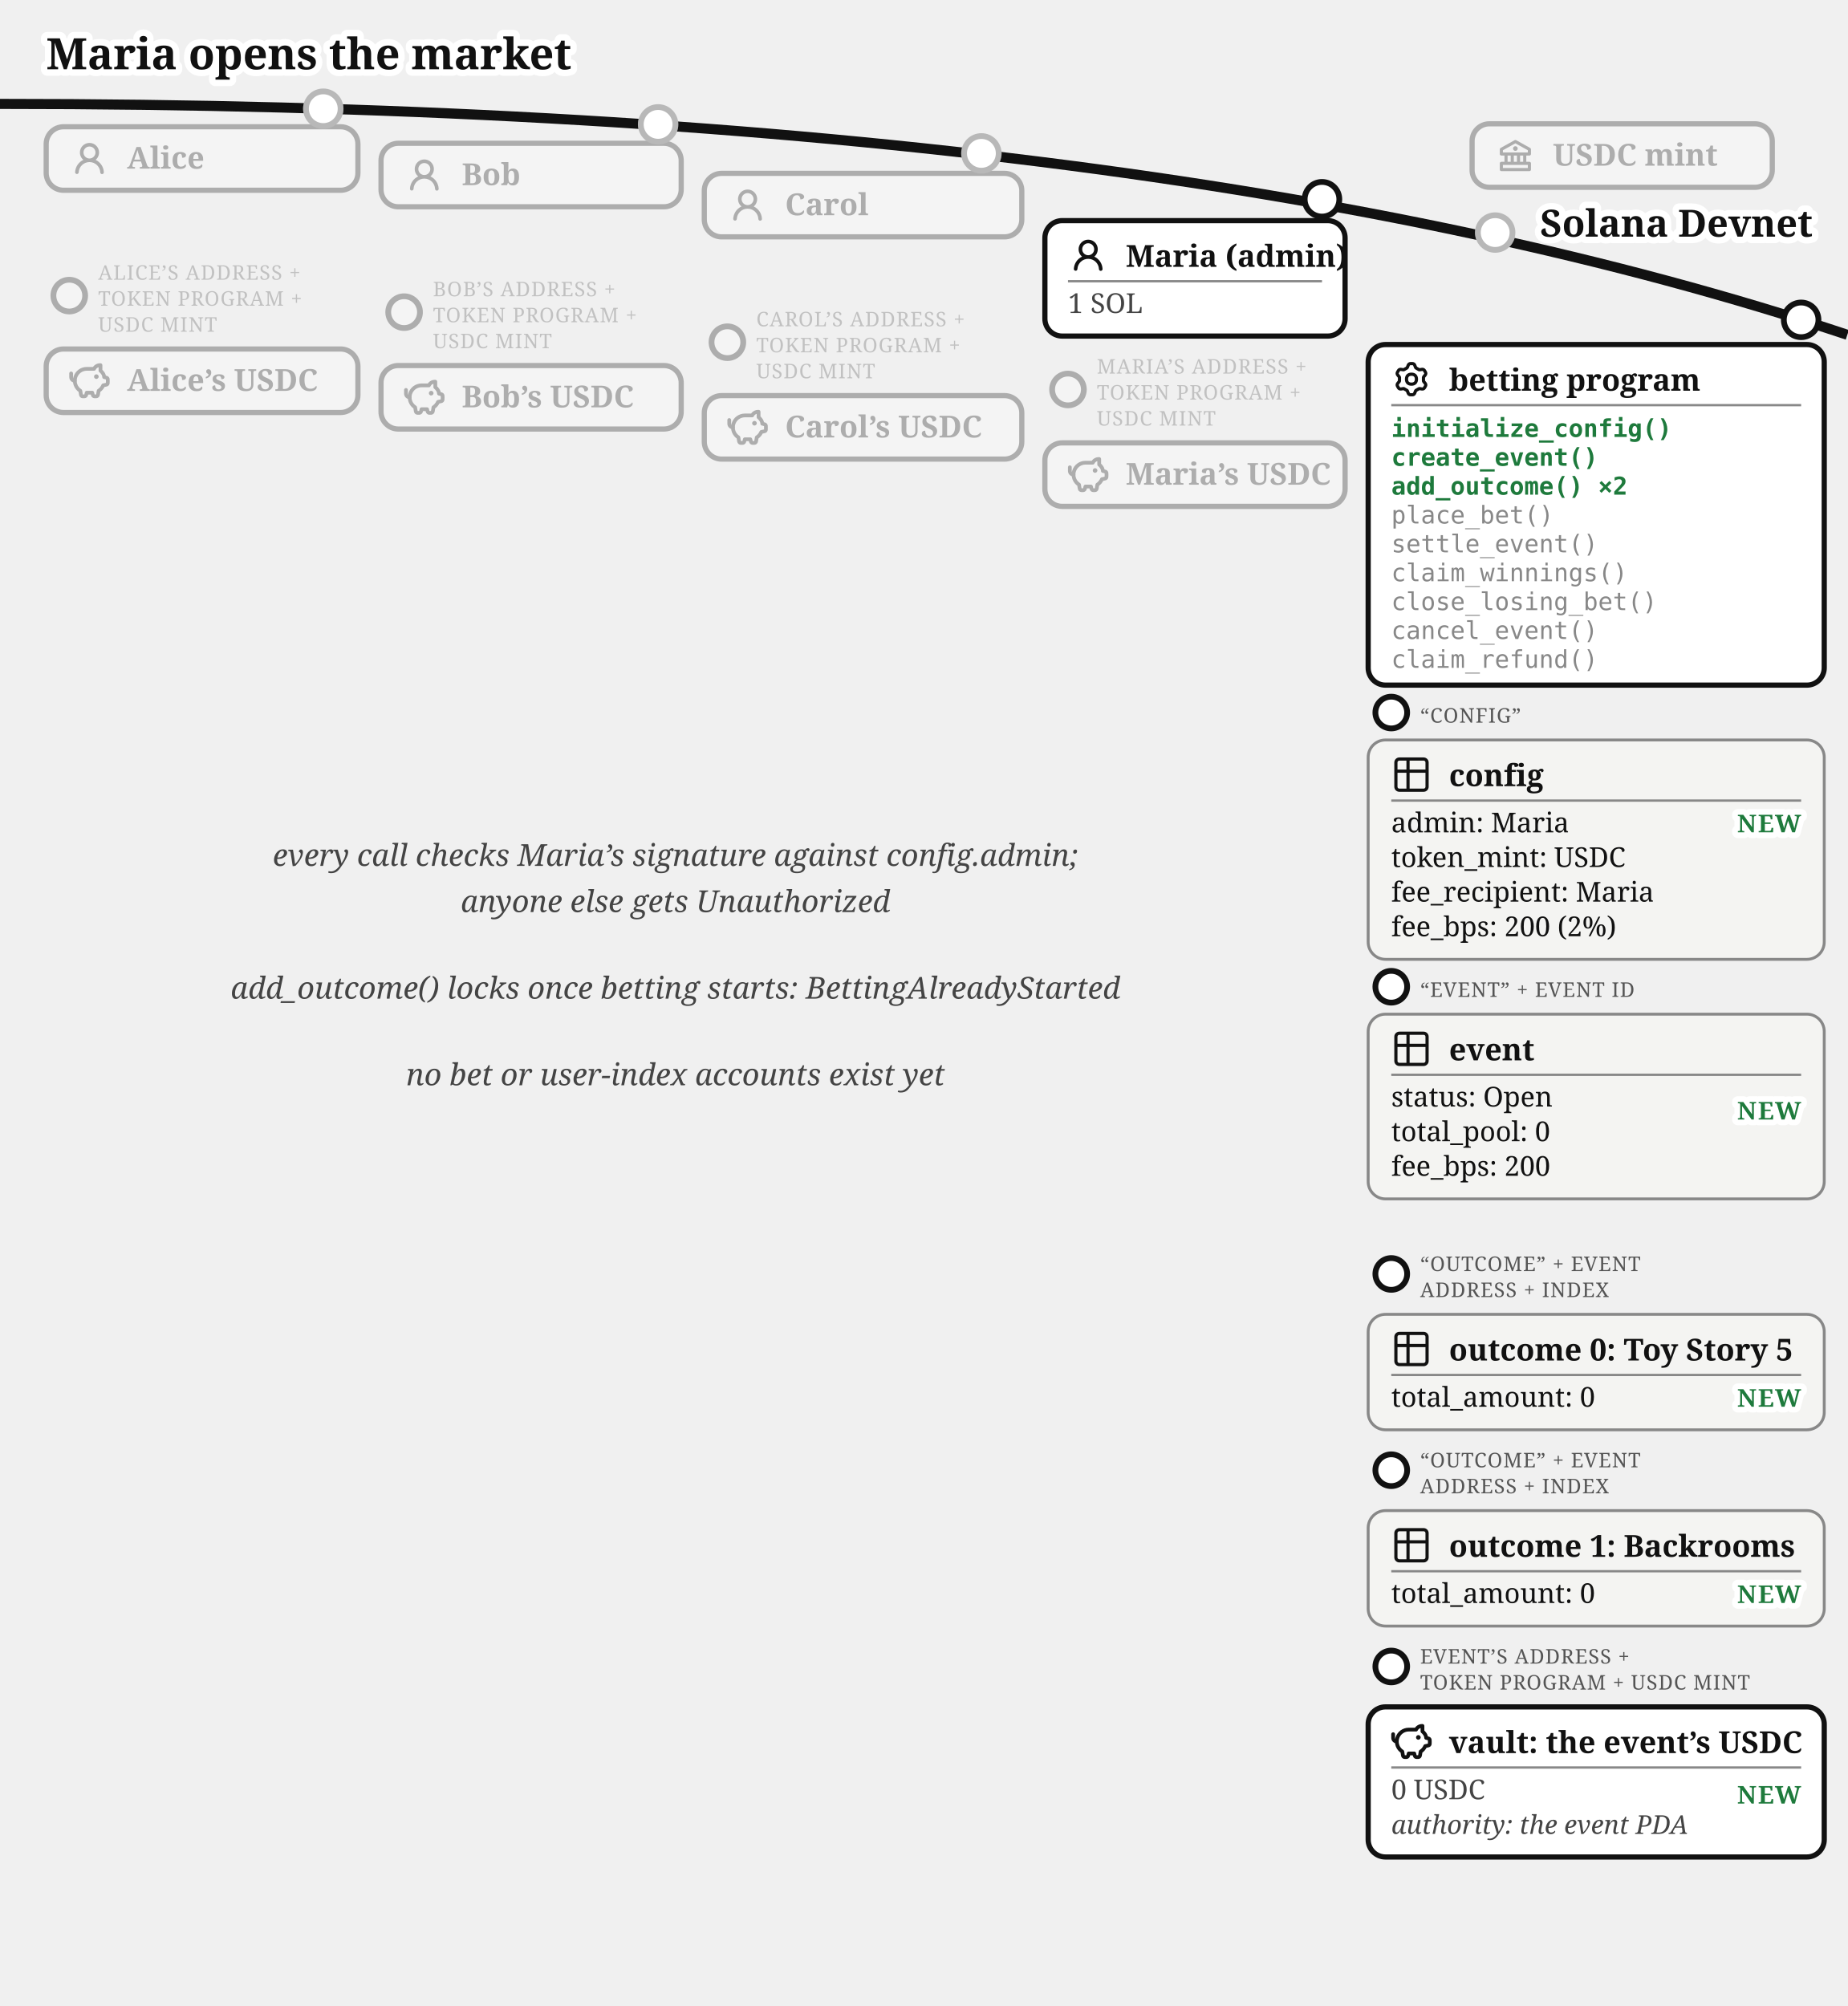
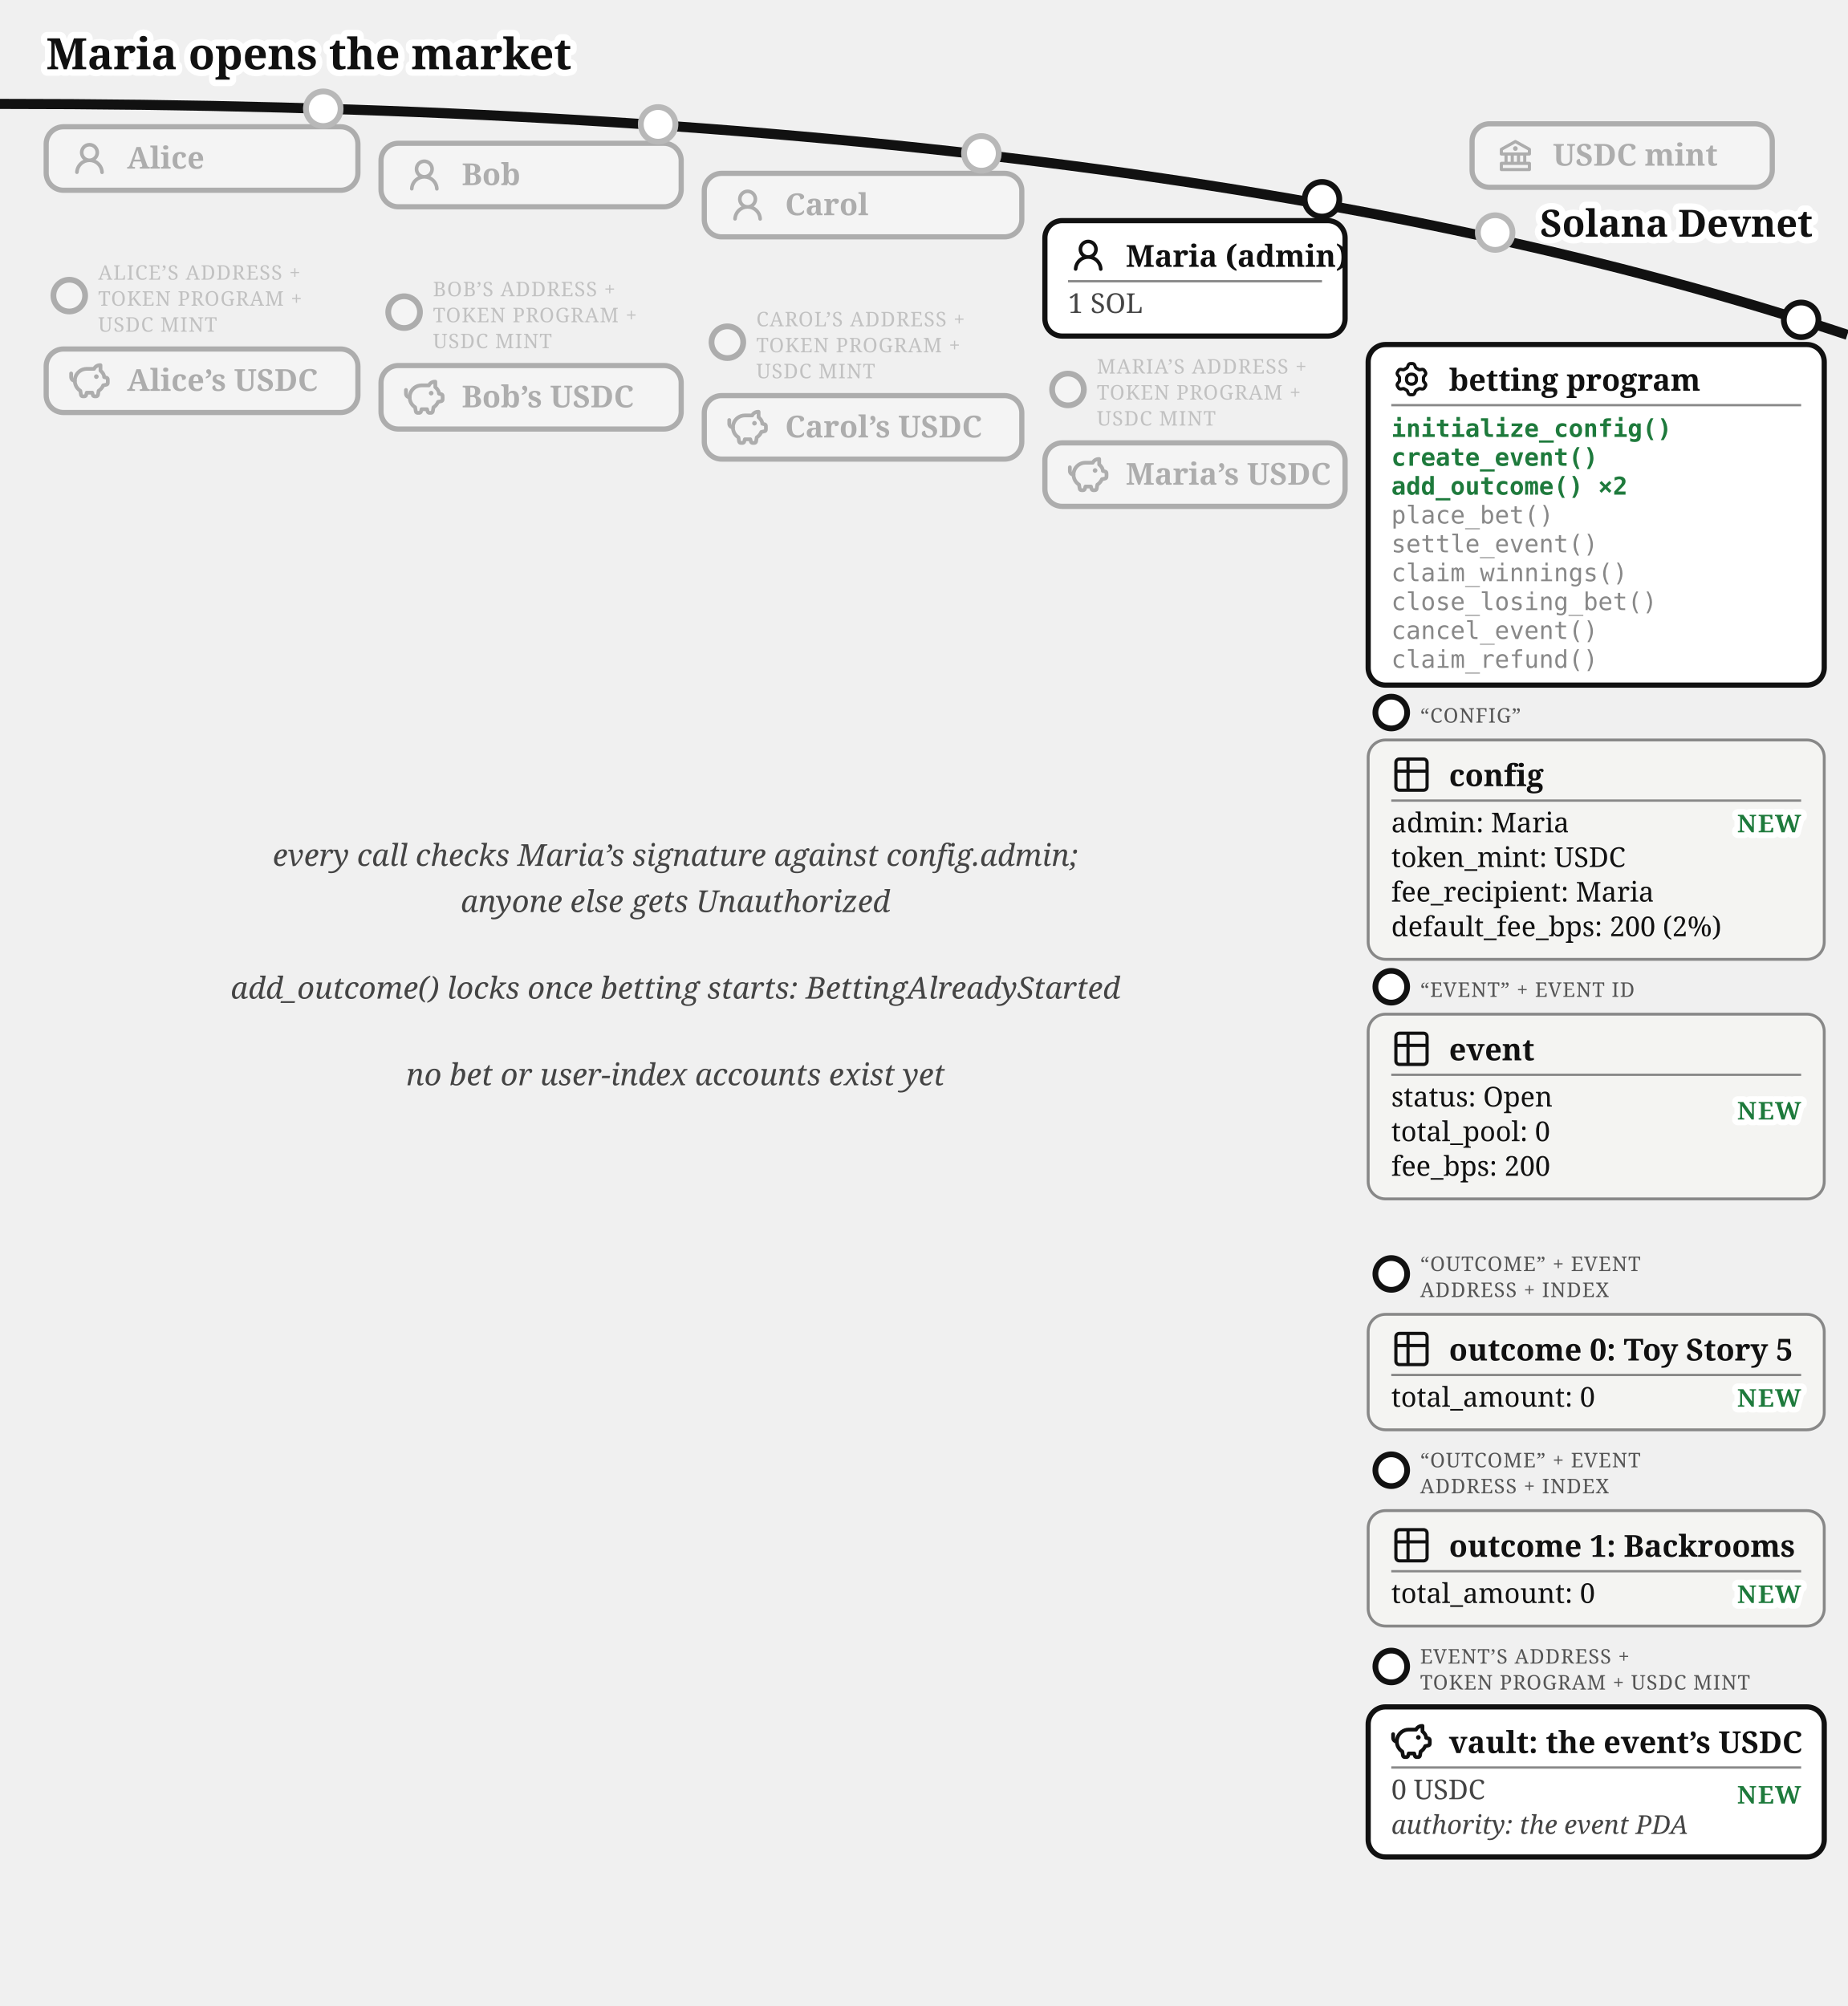
<svg xmlns="http://www.w3.org/2000/svg" viewBox="0 0 640 695" font-family="Gelasio, Georgia, serif" fill="#111">
  <text stroke="#fff" stroke-width="4.5" paint-order="stroke" stroke-linejoin="round" x="16" y="24" font-size="15" font-weight="bold">Maria opens the market</text>
  <path d="M 0,36 Q 400,36 640,116" fill="none" stroke="#111" stroke-width="3.5" />
  <text stroke="#fff" stroke-width="4.5" paint-order="stroke" stroke-linejoin="round" x="628" y="82" font-size="13" font-weight="bold" fill="#111" text-anchor="end">Solana Devnet</text>
  <circle cx="518" cy="80.573" r="7" fill="#fff" />
  <g opacity="0.3">
    <circle cx="518" cy="80.573" r="6" fill="#fff" stroke="#111" stroke-width="2" />
    <rect x="510" y="42.893" width="104" height="22" rx="6" fill="#fff" stroke="#111" stroke-width="1.8" />
    <g transform="translate(518,46.8932)">
      <g transform="translate(0.52,0.519) scale(0.54)" fill="#111">
        <path d="m21.49 7.13l-9-5a.99.99 0 0 0-.97 0l-9.01 5C2.19 7.31 2 7.64 2 8v3c0 .55.45 1 1 1h2v4H3c-.55 0-1 .45-1 1v4c0 .55.45 1 1 1h18c.55 0 1-.45 1-1v-4c0-.55-.45-1-1-1h-2v-4h2c.55 0 1-.45 1-1V8a1 1 0 0 0-.51-.87M7 12h2v4H7zm6 0v4h-2v-4zm7 6v2H4v-2zm-3-2h-2v-4h2zm3-6H4V8.59l8-4.44l8 4.44z" />
        <path d="M12 6a1.5 1.5 0 1 0 0 3a1.5 1.5 0 1 0 0-3" />
      </g>
    </g>
    <text x="538" y="57.39" font-size="10.5" font-weight="bold">USDC mint</text>
  </g>
  <circle cx="112" cy="37.663" r="7" fill="#fff" />
  <g opacity="0.3">
    <circle cx="112" cy="37.663" r="6" fill="#fff" stroke="#111" stroke-width="2" />
    <rect x="16" y="43.917" width="108" height="22" rx="6" fill="#fff" stroke="#111" stroke-width="1.8" />
    <g transform="translate(24,47.9168)">
      <g transform="translate(0.36,0.767) scale(0.8301)" fill="#111">
        <path d="M10.561 8.073a6 6 0 0 1 3.432 5.142a.75.75 0 1 1-1.498.07a4.5 4.5 0 0 0-8.99 0a.75.75 0 0 1-1.498-.07a6 6 0 0 1 3.431-5.142a3.999 3.999 0 1 1 5.123 0M10.5 5a2.5 2.5 0 1 0-5 0a2.5 2.5 0 0 0 5 0" />
      </g>
    </g>
    <text x="44" y="58.42" font-size="10.5" font-weight="bold">Alice</text>
  </g>
  <g opacity="0.3">
    <circle cx="24" cy="102.417" r="5.5" fill="#fff" stroke="#111" stroke-width="2" />
    <text x="34" y="96.917" font-size="7" letter-spacing="0.3" fill="#555">ALICE’S ADDRESS +</text>
    <text x="34" y="105.917" font-size="7" letter-spacing="0.3" fill="#555">TOKEN PROGRAM +</text>
    <text x="34" y="114.917" font-size="7" letter-spacing="0.3" fill="#555">USDC MINT</text>
    <rect x="16" y="120.917" width="108" height="22" rx="6" fill="#fff" stroke="#111" stroke-width="1.8" />
    <g transform="translate(24,124.917)">
      <g transform="translate(-0.624,-0.624) scale(0.6353)" fill="none" stroke="#111" stroke-linecap="round" stroke-linejoin="round" stroke-width="2.047">
        <path d="M14.5 5.5h-4A6.5 6.5 0 0 0 7 17.478l.288 1.738c.07.423.105.635.202.798a1 1 0 0 0 .49.416c.178.07.392.07.822.07c.397 0 .596 0 .764-.062a1 1 0 0 0 .479-.374c.1-.148.15-.34.246-.727l.209-.837h3l.21.837c.096.386.144.58.245.727a1 1 0 0 0 .479.374c.168.062.367.062.764.062c.43 0 .644 0 .821-.07a1 1 0 0 0 .49-.416c.098-.163.133-.375.203-.798L17 17.478a6.5 6.5 0 0 0 2.502-2.978l.89-.178c.77-.154 1.155-.231 1.381-.508c.227-.276.227-.669.227-1.453v-.3c0-.75 0-1.124-.212-1.396c-.212-.27-.575-.362-1.303-.544L20 10c0-1.5-1.167-2.833-2-3.5v-3h-.264c-1.37 0-2.623.774-3.236 2" />
        <path d="M15.875 9.75h-.125m.25 0a.25.25 0 1 1-.5 0a.25.25 0 0 1 .5 0M2 8v2a2 2 0 0 0 2 2" />
      </g>
    </g>
    <text x="44" y="135.42" font-size="10.5" font-weight="bold">Alice’s USDC</text>
  </g>
  <circle cx="228" cy="43.091" r="7" fill="#fff" />
  <g opacity="0.3">
    <circle cx="228" cy="43.091" r="6" fill="#fff" stroke="#111" stroke-width="2" />
    <rect x="132" y="49.644" width="104" height="22" rx="6" fill="#fff" stroke="#111" stroke-width="1.8" />
    <g transform="translate(140,53.6439)">
      <g transform="translate(0.36,0.767) scale(0.8301)" fill="#111">
        <path d="M10.561 8.073a6 6 0 0 1 3.432 5.142a.75.75 0 1 1-1.498.07a4.5 4.5 0 0 0-8.99 0a.75.75 0 0 1-1.498-.07a6 6 0 0 1 3.431-5.142a3.999 3.999 0 1 1 5.123 0M10.5 5a2.5 2.5 0 1 0-5 0a2.5 2.5 0 0 0 5 0" />
      </g>
    </g>
    <text x="160" y="64.14" font-size="10.5" font-weight="bold">Bob</text>
  </g>
  <g opacity="0.3">
    <circle cx="140" cy="108.144" r="5.5" fill="#fff" stroke="#111" stroke-width="2" />
    <text x="150" y="102.644" font-size="7" letter-spacing="0.3" fill="#555">BOB’S ADDRESS +</text>
    <text x="150" y="111.644" font-size="7" letter-spacing="0.3" fill="#555">TOKEN PROGRAM +</text>
    <text x="150" y="120.644" font-size="7" letter-spacing="0.3" fill="#555">USDC MINT</text>
    <rect x="132" y="126.644" width="104" height="22" rx="6" fill="#fff" stroke="#111" stroke-width="1.8" />
    <g transform="translate(140,130.644)">
      <g transform="translate(-0.624,-0.624) scale(0.6353)" fill="none" stroke="#111" stroke-linecap="round" stroke-linejoin="round" stroke-width="2.047">
        <path d="M14.5 5.5h-4A6.5 6.5 0 0 0 7 17.478l.288 1.738c.07.423.105.635.202.798a1 1 0 0 0 .49.416c.178.07.392.07.822.07c.397 0 .596 0 .764-.062a1 1 0 0 0 .479-.374c.1-.148.15-.34.246-.727l.209-.837h3l.21.837c.096.386.144.58.245.727a1 1 0 0 0 .479.374c.168.062.367.062.764.062c.43 0 .644 0 .821-.07a1 1 0 0 0 .49-.416c.098-.163.133-.375.203-.798L17 17.478a6.5 6.5 0 0 0 2.502-2.978l.89-.178c.77-.154 1.155-.231 1.381-.508c.227-.276.227-.669.227-1.453v-.3c0-.75 0-1.124-.212-1.396c-.212-.27-.575-.362-1.303-.544L20 10c0-1.5-1.167-2.833-2-3.5v-3h-.264c-1.37 0-2.623.774-3.236 2" />
        <path d="M15.875 9.75h-.125m.25 0a.25.25 0 1 1-.5 0a.25.25 0 0 1 .5 0M2 8v2a2 2 0 0 0 2 2" />
      </g>
    </g>
    <text x="160" y="141.14" font-size="10.5" font-weight="bold">Bob’s USDC</text>
  </g>
  <circle cx="340" cy="53.138" r="7" fill="#fff" />
  <g opacity="0.3">
    <circle cx="340" cy="53.138" r="6" fill="#fff" stroke="#111" stroke-width="2" />
    <rect x="244" y="60.062" width="110" height="22" rx="6" fill="#fff" stroke="#111" stroke-width="1.8" />
    <g transform="translate(252,64.0617)">
      <g transform="translate(0.36,0.767) scale(0.8301)" fill="#111">
        <path d="M10.561 8.073a6 6 0 0 1 3.432 5.142a.75.75 0 1 1-1.498.07a4.5 4.5 0 0 0-8.99 0a.75.75 0 0 1-1.498-.07a6 6 0 0 1 3.431-5.142a3.999 3.999 0 1 1 5.123 0M10.5 5a2.5 2.5 0 1 0-5 0a2.5 2.5 0 0 0 5 0" />
      </g>
    </g>
    <text x="272" y="74.56" font-size="10.5" font-weight="bold">Carol</text>
  </g>
  <g opacity="0.3">
    <circle cx="252" cy="118.562" r="5.5" fill="#fff" stroke="#111" stroke-width="2" />
    <text x="262" y="113.062" font-size="7" letter-spacing="0.3" fill="#555">CAROL’S ADDRESS +</text>
    <text x="262" y="122.062" font-size="7" letter-spacing="0.3" fill="#555">TOKEN PROGRAM +</text>
    <text x="262" y="131.062" font-size="7" letter-spacing="0.3" fill="#555">USDC MINT</text>
    <rect x="244" y="137.062" width="110" height="22" rx="6" fill="#fff" stroke="#111" stroke-width="1.8" />
    <g transform="translate(252,141.062)">
      <g transform="translate(-0.624,-0.624) scale(0.6353)" fill="none" stroke="#111" stroke-linecap="round" stroke-linejoin="round" stroke-width="2.047">
        <path d="M14.5 5.5h-4A6.5 6.5 0 0 0 7 17.478l.288 1.738c.07.423.105.635.202.798a1 1 0 0 0 .49.416c.178.07.392.07.822.07c.397 0 .596 0 .764-.062a1 1 0 0 0 .479-.374c.1-.148.15-.34.246-.727l.209-.837h3l.21.837c.096.386.144.58.245.727a1 1 0 0 0 .479.374c.168.062.367.062.764.062c.43 0 .644 0 .821-.07a1 1 0 0 0 .49-.416c.098-.163.133-.375.203-.798L17 17.478a6.5 6.5 0 0 0 2.502-2.978l.89-.178c.77-.154 1.155-.231 1.381-.508c.227-.276.227-.669.227-1.453v-.3c0-.75 0-1.124-.212-1.396c-.212-.27-.575-.362-1.303-.544L20 10c0-1.5-1.167-2.833-2-3.5v-3h-.264c-1.37 0-2.623.774-3.236 2" />
        <path d="M15.875 9.75h-.125m.25 0a.25.25 0 1 1-.5 0a.25.25 0 0 1 .5 0M2 8v2a2 2 0 0 0 2 2" />
      </g>
    </g>
    <text x="272" y="151.56" font-size="10.5" font-weight="bold">Carol’s USDC</text>
  </g>
  <g>
    <circle cx="458" cy="69.033" r="6" fill="#fff" stroke="#111" stroke-width="2" />
    <rect x="362" y="76.436" width="104" height="40" rx="6" fill="#fff" stroke="#111" stroke-width="1.8" />
    <g transform="translate(370,81.4364)">
      <g transform="translate(0.36,0.767) scale(0.8301)" fill="#111">
        <path d="M10.561 8.073a6 6 0 0 1 3.432 5.142a.75.75 0 1 1-1.498.07a4.5 4.5 0 0 0-8.99 0a.75.75 0 0 1-1.498-.07a6 6 0 0 1 3.431-5.142a3.999 3.999 0 1 1 5.123 0M10.5 5a2.5 2.5 0 1 0-5 0a2.5 2.5 0 0 0 5 0" />
      </g>
    </g>
    <text x="390" y="92.436" font-size="10.5" font-weight="bold">Maria (admin)</text>
    <line x1="370" y1="97.436" x2="458" y2="97.436" stroke="#888" stroke-width="0.8" />
    <text x="370" y="108.436" font-size="9.5" fill="#444">1 SOL</text>
  </g>
  <g opacity="0.3">
    <circle cx="370" cy="134.936" r="5.5" fill="#fff" stroke="#111" stroke-width="2" />
    <text x="380" y="129.436" font-size="7" letter-spacing="0.3" fill="#555">MARIA’S ADDRESS +</text>
    <text x="380" y="138.436" font-size="7" letter-spacing="0.3" fill="#555">TOKEN PROGRAM +</text>
    <text x="380" y="147.436" font-size="7" letter-spacing="0.3" fill="#555">USDC MINT</text>
    <rect x="362" y="153.436" width="104" height="22" rx="6" fill="#fff" stroke="#111" stroke-width="1.8" />
    <g transform="translate(370,157.436)">
      <g transform="translate(-0.624,-0.624) scale(0.6353)" fill="none" stroke="#111" stroke-linecap="round" stroke-linejoin="round" stroke-width="2.047">
        <path d="M14.5 5.5h-4A6.5 6.5 0 0 0 7 17.478l.288 1.738c.07.423.105.635.202.798a1 1 0 0 0 .49.416c.178.07.392.07.822.07c.397 0 .596 0 .764-.062a1 1 0 0 0 .479-.374c.1-.148.15-.34.246-.727l.209-.837h3l.21.837c.096.386.144.58.245.727a1 1 0 0 0 .479.374c.168.062.367.062.764.062c.43 0 .644 0 .821-.07a1 1 0 0 0 .49-.416c.098-.163.133-.375.203-.798L17 17.478a6.5 6.5 0 0 0 2.502-2.978l.89-.178c.77-.154 1.155-.231 1.381-.508c.227-.276.227-.669.227-1.453v-.3c0-.75 0-1.124-.212-1.396c-.212-.27-.575-.362-1.303-.544L20 10c0-1.5-1.167-2.833-2-3.5v-3h-.264c-1.37 0-2.623.774-3.236 2" />
        <path d="M15.875 9.75h-.125m.25 0a.25.25 0 1 1-.5 0a.25.25 0 0 1 .5 0M2 8v2a2 2 0 0 0 2 2" />
      </g>
    </g>
    <text x="390" y="167.94" font-size="10.5" font-weight="bold">Maria’s USDC</text>
  </g>
  <g>
    <circle cx="624" cy="110.812" r="6" fill="#fff" stroke="#111" stroke-width="2" />
    <rect x="474" y="119.37" width="158" height="118" rx="6" fill="#fff" stroke="#111" stroke-width="1.8" />
    <g transform="translate(482,124.37)">
      <g transform="translate(0.951,0.952) scale(0.864)" fill="none" stroke="#111" stroke-linecap="round" stroke-linejoin="round" stroke-width="1.28">
        <path d="M11.808 7.727c0 .05.017.1.048.14l.667.84a.96.96 0 0 1 .082 1.08l-.392.676a.96.96 0 0 1-.975.47l-1.063-.16a.23.23 0 0 0-.145.027l-1.26.727a.23.23 0 0 0-.096.112l-.392 1a.96.96 0 0 1-.893.611h-.782a.96.96 0 0 1-.893-.61l-.392-1a.23.23 0 0 0-.096-.113L3.967 10.8a.23.23 0 0 0-.145-.028l-1.063.162a.96.96 0 0 1-.976-.47l-.39-.677a.96.96 0 0 1 .08-1.08l.67-.84a.22.22 0 0 0 .05-.14V6.273c0-.05-.018-.1-.05-.14l-.67-.84a.96.96 0 0 1-.08-1.08l.39-.676a.96.96 0 0 1 .976-.47l1.06.16a.23.23 0 0 0 .145-.027l1.262-.73a.23.23 0 0 0 .096-.113l.394-.996A.96.96 0 0 1 6.61.75h.784a.96.96 0 0 1 .893.61l.392.997q.028.075.096.116l1.26.727a.23.23 0 0 0 .145.028l1.062-.162a.96.96 0 0 1 .976.47l.391.677a.96.96 0 0 1-.081 1.08l-.67.84a.22.22 0 0 0-.049.14v1.454Z" />
        <path d="M7 8.996c1.277 0 1.996-.719 1.996-1.996S8.277 5.004 7 5.004S5.004 5.723 5.004 7S5.723 8.996 7 8.996" />
      </g>
    </g>
    <text x="502" y="135.37" font-size="10.5" font-weight="bold">betting program</text>
    <line x1="482" y1="140.37" x2="624" y2="140.37" stroke="#888" stroke-width="0.8" />
    <text x="482" y="151.37" font-size="8.5" font-family="'DejaVu Sans Mono', Menlo, monospace" font-weight="bold" fill="#1e7a3c">initialize_config()</text>
    <text x="482" y="161.37" font-size="8.5" font-family="'DejaVu Sans Mono', Menlo, monospace" font-weight="bold" fill="#1e7a3c">create_event()</text>
    <text x="482" y="171.37" font-size="8.5" font-family="'DejaVu Sans Mono', Menlo, monospace" font-weight="bold" fill="#1e7a3c">add_outcome() ×2</text>
    <text x="482" y="181.37" font-size="8.5" font-family="'DejaVu Sans Mono', Menlo, monospace" fill="#888">place_bet()</text>
    <text x="482" y="191.37" font-size="8.5" font-family="'DejaVu Sans Mono', Menlo, monospace" fill="#888">settle_event()</text>
    <text x="482" y="201.37" font-size="8.5" font-family="'DejaVu Sans Mono', Menlo, monospace" fill="#888">claim_winnings()</text>
    <text x="482" y="211.37" font-size="8.5" font-family="'DejaVu Sans Mono', Menlo, monospace" fill="#888">close_losing_bet()</text>
    <text x="482" y="221.37" font-size="8.5" font-family="'DejaVu Sans Mono', Menlo, monospace" fill="#888">cancel_event()</text>
    <text x="482" y="231.37" font-size="8.5" font-family="'DejaVu Sans Mono', Menlo, monospace" fill="#888">claim_refund()</text>
  </g>
  <g>
    <circle cx="482" cy="246.87" r="5.5" fill="#fff" stroke="#111" stroke-width="2" />
    <text x="492" y="250.37" font-size="7" letter-spacing="0.3" fill="#555">“CONFIG”</text>
    <rect x="474" y="256.37" width="158" height="76" rx="6" fill="#f4f4f2" stroke="#888" />
    <g transform="translate(482,261.37)">
      <g transform="translate(-0.195,-0.195) scale(0.6)" fill="none" stroke="#111" stroke-linecap="round" stroke-linejoin="round" stroke-width="1.843">
        <path d="M3 5a2 2 0 0 1 2-2h14a2 2 0 0 1 2 2v14a2 2 0 0 1-2 2H5a2 2 0 0 1-2-2zm0 5h18M10 3v18" />
      </g>
    </g>
    <text x="502" y="272.37" font-size="10.5" font-weight="bold">config</text>
    <line x1="482" y1="277.37" x2="624" y2="277.37" stroke="#888" stroke-width="0.8" />
    <text x="482" y="288.37" font-size="9.5">admin: Maria</text>
    <text x="482" y="300.37" font-size="9.5">token_mint: USDC</text>
    <text x="482" y="312.37" font-size="9.5">fee_recipient: Maria</text>
-     <text x="482" y="324.37" font-size="9.5">fee_bps: 200 (2%)</text>
+     <text x="482" y="324.37" font-size="9.5">default_fee_bps: 200 (2%)</text>
    <text stroke="#fff" stroke-width="4" paint-order="stroke" stroke-linejoin="round" x="624" y="288.37" font-size="8.5" font-weight="bold" letter-spacing="0.5" fill="#1e7a3c" text-anchor="end">NEW</text>
  </g>
  <g>
    <circle cx="482" cy="341.87" r="5.5" fill="#fff" stroke="#111" stroke-width="2" />
    <text x="492" y="345.37" font-size="7" letter-spacing="0.3" fill="#555">“EVENT” + EVENT ID</text>
    <rect x="474" y="351.37" width="158" height="64" rx="6" fill="#f4f4f2" stroke="#888" />
    <g transform="translate(482,356.37)">
      <g transform="translate(-0.195,-0.195) scale(0.6)" fill="none" stroke="#111" stroke-linecap="round" stroke-linejoin="round" stroke-width="1.843">
        <path d="M3 5a2 2 0 0 1 2-2h14a2 2 0 0 1 2 2v14a2 2 0 0 1-2 2H5a2 2 0 0 1-2-2zm0 5h18M10 3v18" />
      </g>
    </g>
    <text x="502" y="367.37" font-size="10.5" font-weight="bold">event</text>
    <line x1="482" y1="372.37" x2="624" y2="372.37" stroke="#888" stroke-width="0.8" />
    <text x="482" y="383.37" font-size="9.5">status: Open</text>
    <text x="482" y="395.37" font-size="9.5">total_pool: 0</text>
    <text x="482" y="407.37" font-size="9.5">fee_bps: 200</text>
    <text stroke="#fff" stroke-width="4" paint-order="stroke" stroke-linejoin="round" x="624" y="387.87" font-size="8.5" font-weight="bold" letter-spacing="0.5" fill="#1e7a3c" text-anchor="end">NEW</text>
  </g>
  <g>
    <circle cx="482" cy="441.37" r="5.5" fill="#fff" stroke="#111" stroke-width="2" />
    <text x="492" y="440.37" font-size="7" letter-spacing="0.3" fill="#555">“OUTCOME” + EVENT</text>
    <text x="492" y="449.37" font-size="7" letter-spacing="0.3" fill="#555">ADDRESS + INDEX</text>
    <rect x="474" y="455.37" width="158" height="40" rx="6" fill="#f4f4f2" stroke="#888" />
    <g transform="translate(482,460.37)">
      <g transform="translate(-0.195,-0.195) scale(0.6)" fill="none" stroke="#111" stroke-linecap="round" stroke-linejoin="round" stroke-width="1.843">
        <path d="M3 5a2 2 0 0 1 2-2h14a2 2 0 0 1 2 2v14a2 2 0 0 1-2 2H5a2 2 0 0 1-2-2zm0 5h18M10 3v18" />
      </g>
    </g>
    <text x="502" y="471.37" font-size="10.5" font-weight="bold">outcome 0: Toy Story 5</text>
    <line x1="482" y1="476.37" x2="624" y2="476.37" stroke="#888" stroke-width="0.8" />
    <text x="482" y="487.37" font-size="9.5">total_amount: 0</text>
    <text stroke="#fff" stroke-width="4" paint-order="stroke" stroke-linejoin="round" x="624" y="487.37" font-size="8.5" font-weight="bold" letter-spacing="0.5" fill="#1e7a3c" text-anchor="end">NEW</text>
  </g>
  <g>
    <circle cx="482" cy="509.37" r="5.5" fill="#fff" stroke="#111" stroke-width="2" />
    <text x="492" y="508.37" font-size="7" letter-spacing="0.3" fill="#555">“OUTCOME” + EVENT</text>
    <text x="492" y="517.37" font-size="7" letter-spacing="0.3" fill="#555">ADDRESS + INDEX</text>
    <rect x="474" y="523.37" width="158" height="40" rx="6" fill="#f4f4f2" stroke="#888" />
    <g transform="translate(482,528.37)">
      <g transform="translate(-0.195,-0.195) scale(0.6)" fill="none" stroke="#111" stroke-linecap="round" stroke-linejoin="round" stroke-width="1.843">
        <path d="M3 5a2 2 0 0 1 2-2h14a2 2 0 0 1 2 2v14a2 2 0 0 1-2 2H5a2 2 0 0 1-2-2zm0 5h18M10 3v18" />
      </g>
    </g>
    <text x="502" y="539.37" font-size="10.5" font-weight="bold">outcome 1: Backrooms</text>
    <line x1="482" y1="544.37" x2="624" y2="544.37" stroke="#888" stroke-width="0.8" />
    <text x="482" y="555.37" font-size="9.5">total_amount: 0</text>
    <text stroke="#fff" stroke-width="4" paint-order="stroke" stroke-linejoin="round" x="624" y="555.37" font-size="8.5" font-weight="bold" letter-spacing="0.5" fill="#1e7a3c" text-anchor="end">NEW</text>
  </g>
  <g>
    <circle cx="482" cy="577.37" r="5.5" fill="#fff" stroke="#111" stroke-width="2" />
    <text x="492" y="576.37" font-size="7" letter-spacing="0.3" fill="#555">EVENT’S ADDRESS +</text>
    <text x="492" y="585.37" font-size="7" letter-spacing="0.3" fill="#555">TOKEN PROGRAM + USDC MINT</text>
    <rect x="474" y="591.37" width="158" height="52" rx="6" fill="#fff" stroke="#111" stroke-width="1.8" />
    <g transform="translate(482,596.37)">
      <g transform="translate(-0.624,-0.624) scale(0.6353)" fill="none" stroke="#111" stroke-linecap="round" stroke-linejoin="round" stroke-width="2.047">
        <path d="M14.5 5.5h-4A6.5 6.5 0 0 0 7 17.478l.288 1.738c.07.423.105.635.202.798a1 1 0 0 0 .49.416c.178.07.392.07.822.07c.397 0 .596 0 .764-.062a1 1 0 0 0 .479-.374c.1-.148.15-.34.246-.727l.209-.837h3l.21.837c.096.386.144.58.245.727a1 1 0 0 0 .479.374c.168.062.367.062.764.062c.43 0 .644 0 .821-.07a1 1 0 0 0 .49-.416c.098-.163.133-.375.203-.798L17 17.478a6.5 6.5 0 0 0 2.502-2.978l.89-.178c.77-.154 1.155-.231 1.381-.508c.227-.276.227-.669.227-1.453v-.3c0-.75 0-1.124-.212-1.396c-.212-.27-.575-.362-1.303-.544L20 10c0-1.5-1.167-2.833-2-3.5v-3h-.264c-1.37 0-2.623.774-3.236 2" />
        <path d="M15.875 9.75h-.125m.25 0a.25.25 0 1 1-.5 0a.25.25 0 0 1 .5 0M2 8v2a2 2 0 0 0 2 2" />
      </g>
    </g>
    <text x="502" y="607.37" font-size="10.5" font-weight="bold">vault: the event’s USDC</text>
    <line x1="482" y1="612.37" x2="624" y2="612.37" stroke="#888" stroke-width="0.8" />
    <text x="482" y="623.37" font-size="9.5" fill="#444">0 USDC</text>
    <text x="482" y="635.37" font-size="9" font-style="italic" fill="#444">authority: the event PDA</text>
    <text stroke="#fff" stroke-width="4" paint-order="stroke" stroke-linejoin="round" x="624" y="624.87" font-size="8.5" font-weight="bold" letter-spacing="0.5" fill="#1e7a3c" text-anchor="end">NEW</text>
  </g>
  <text x="234" y="300" font-size="10.5" fill="#444" font-style="italic" text-anchor="middle">every call checks Maria’s signature against config.admin;</text>
  <text x="234" y="316" font-size="10.5" fill="#444" font-style="italic" text-anchor="middle">anyone else gets Unauthorized</text>
  <text x="234" y="346" font-size="10.5" fill="#444" font-style="italic" text-anchor="middle">add_outcome() locks once betting starts: BettingAlreadyStarted</text>
  <text x="234" y="376" font-size="10.5" fill="#444" font-style="italic" text-anchor="middle">no bet or user-index accounts exist yet</text>
</svg>
